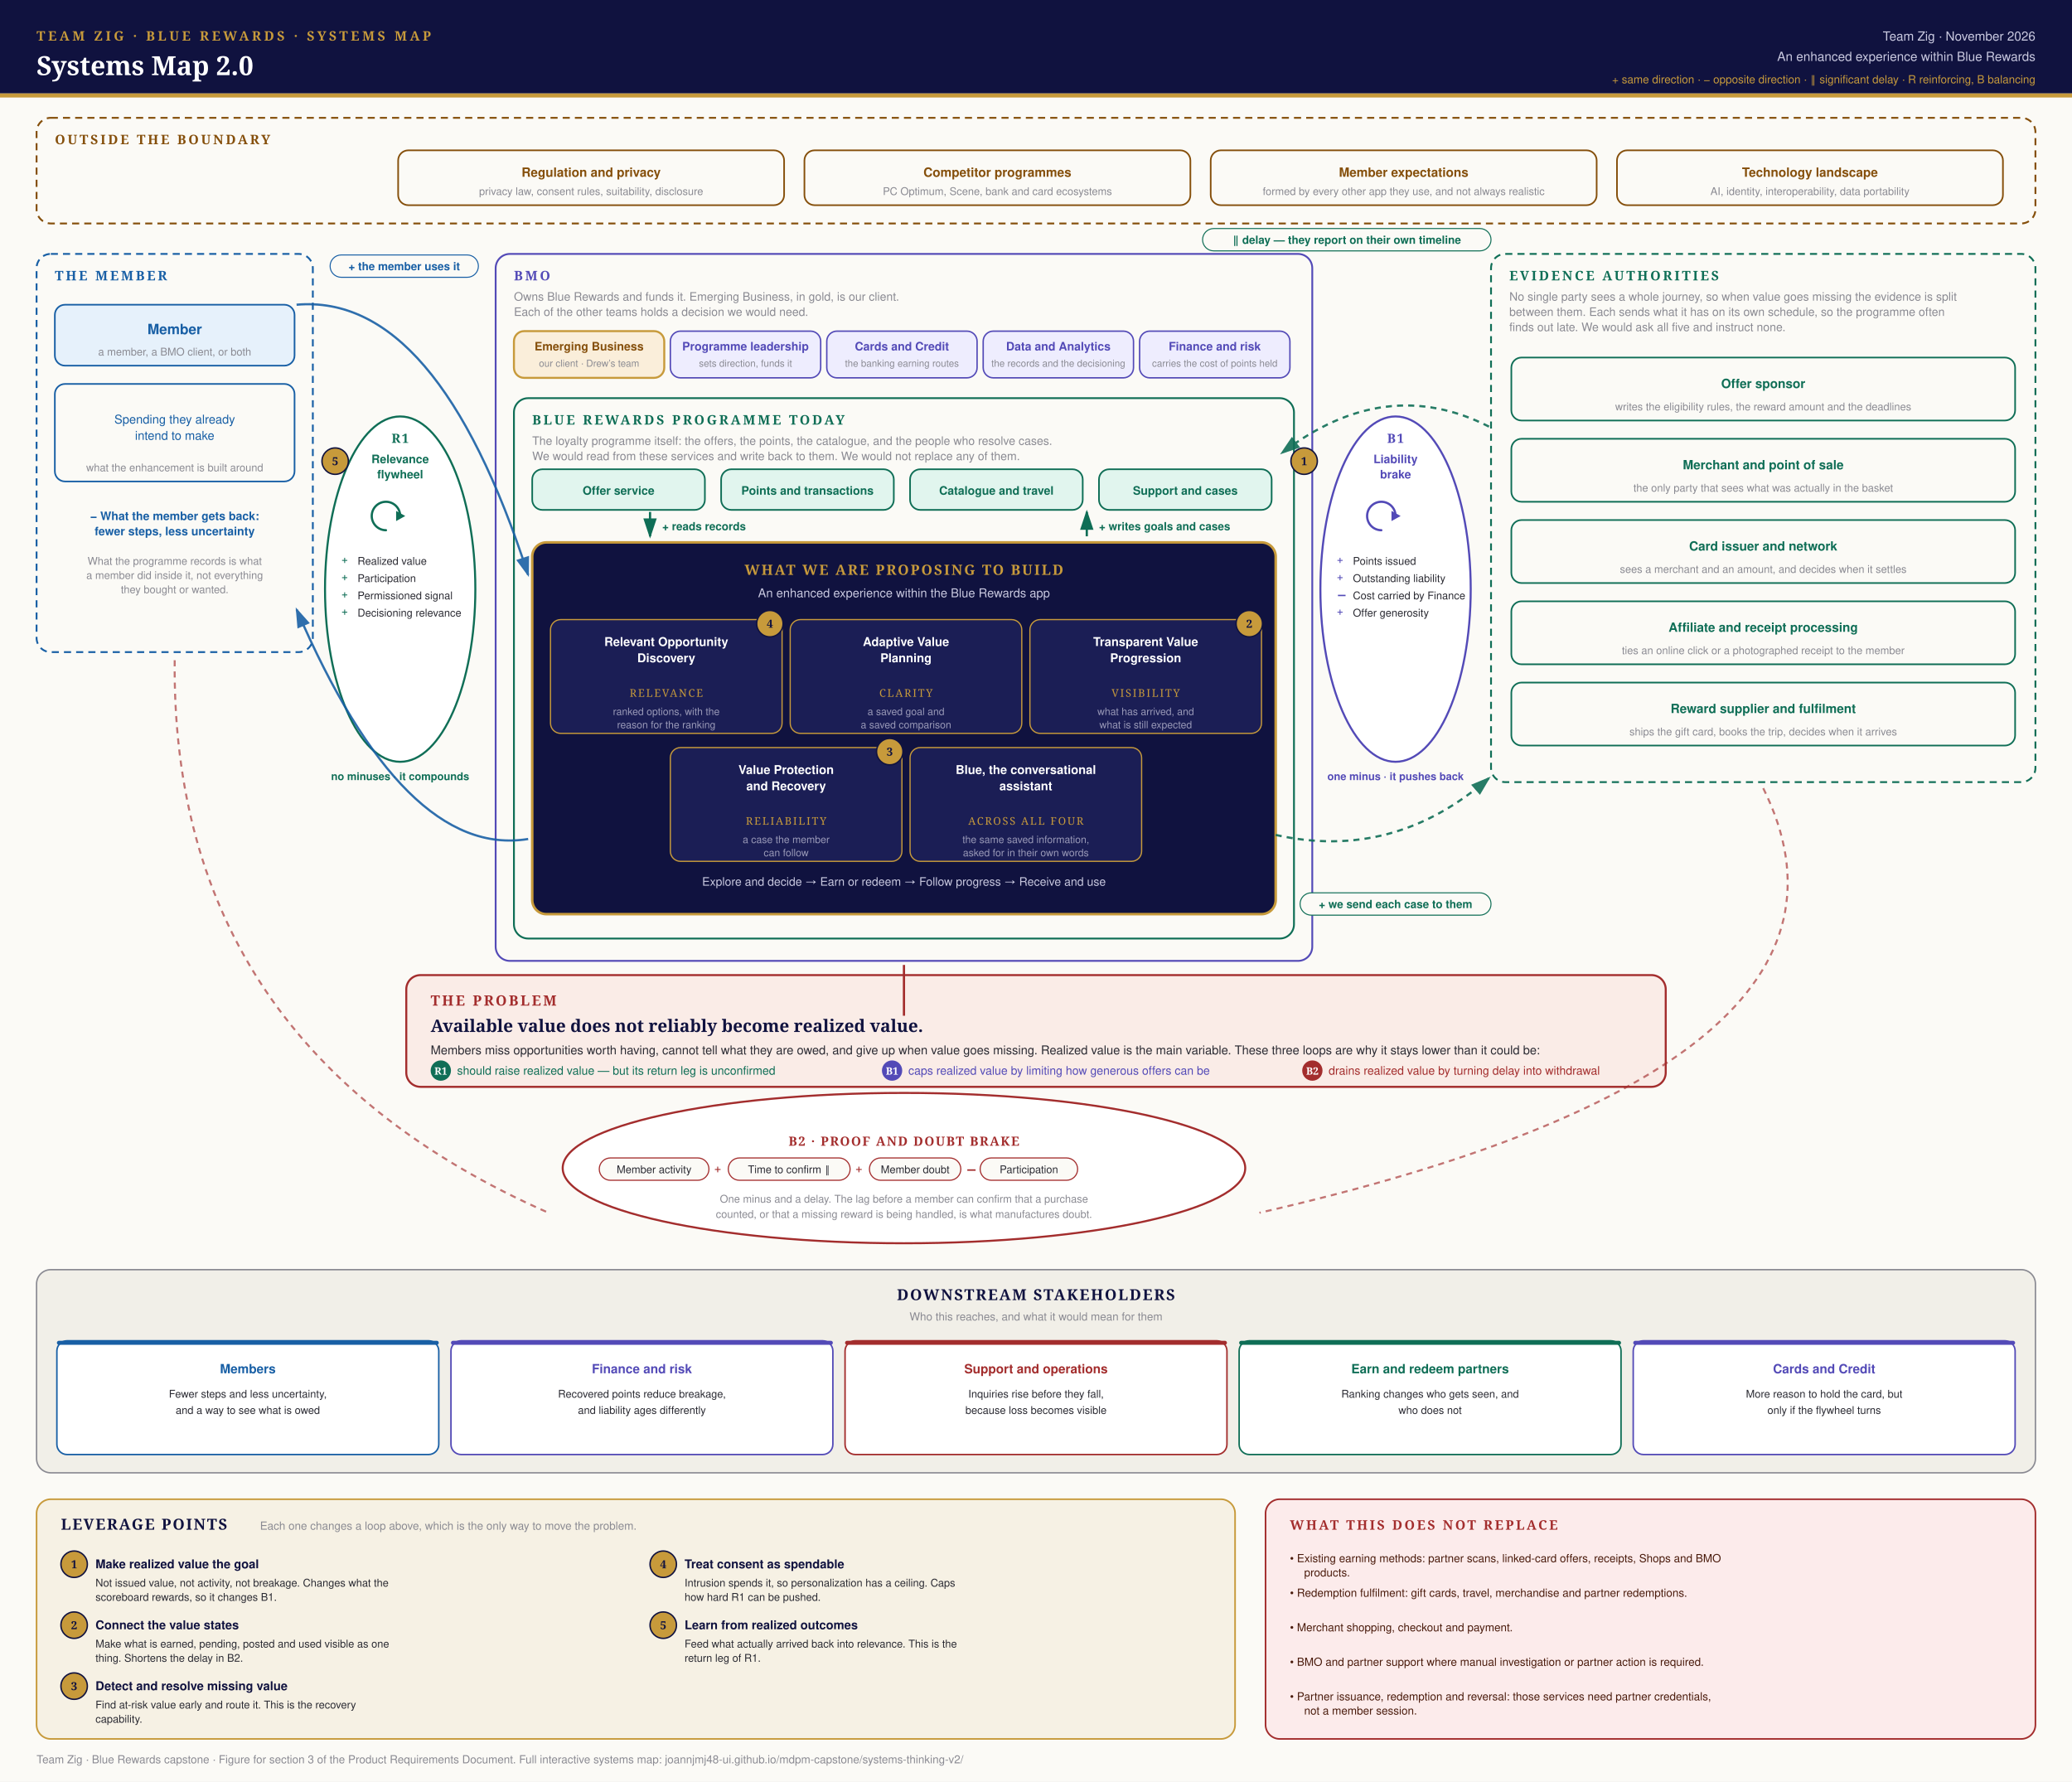
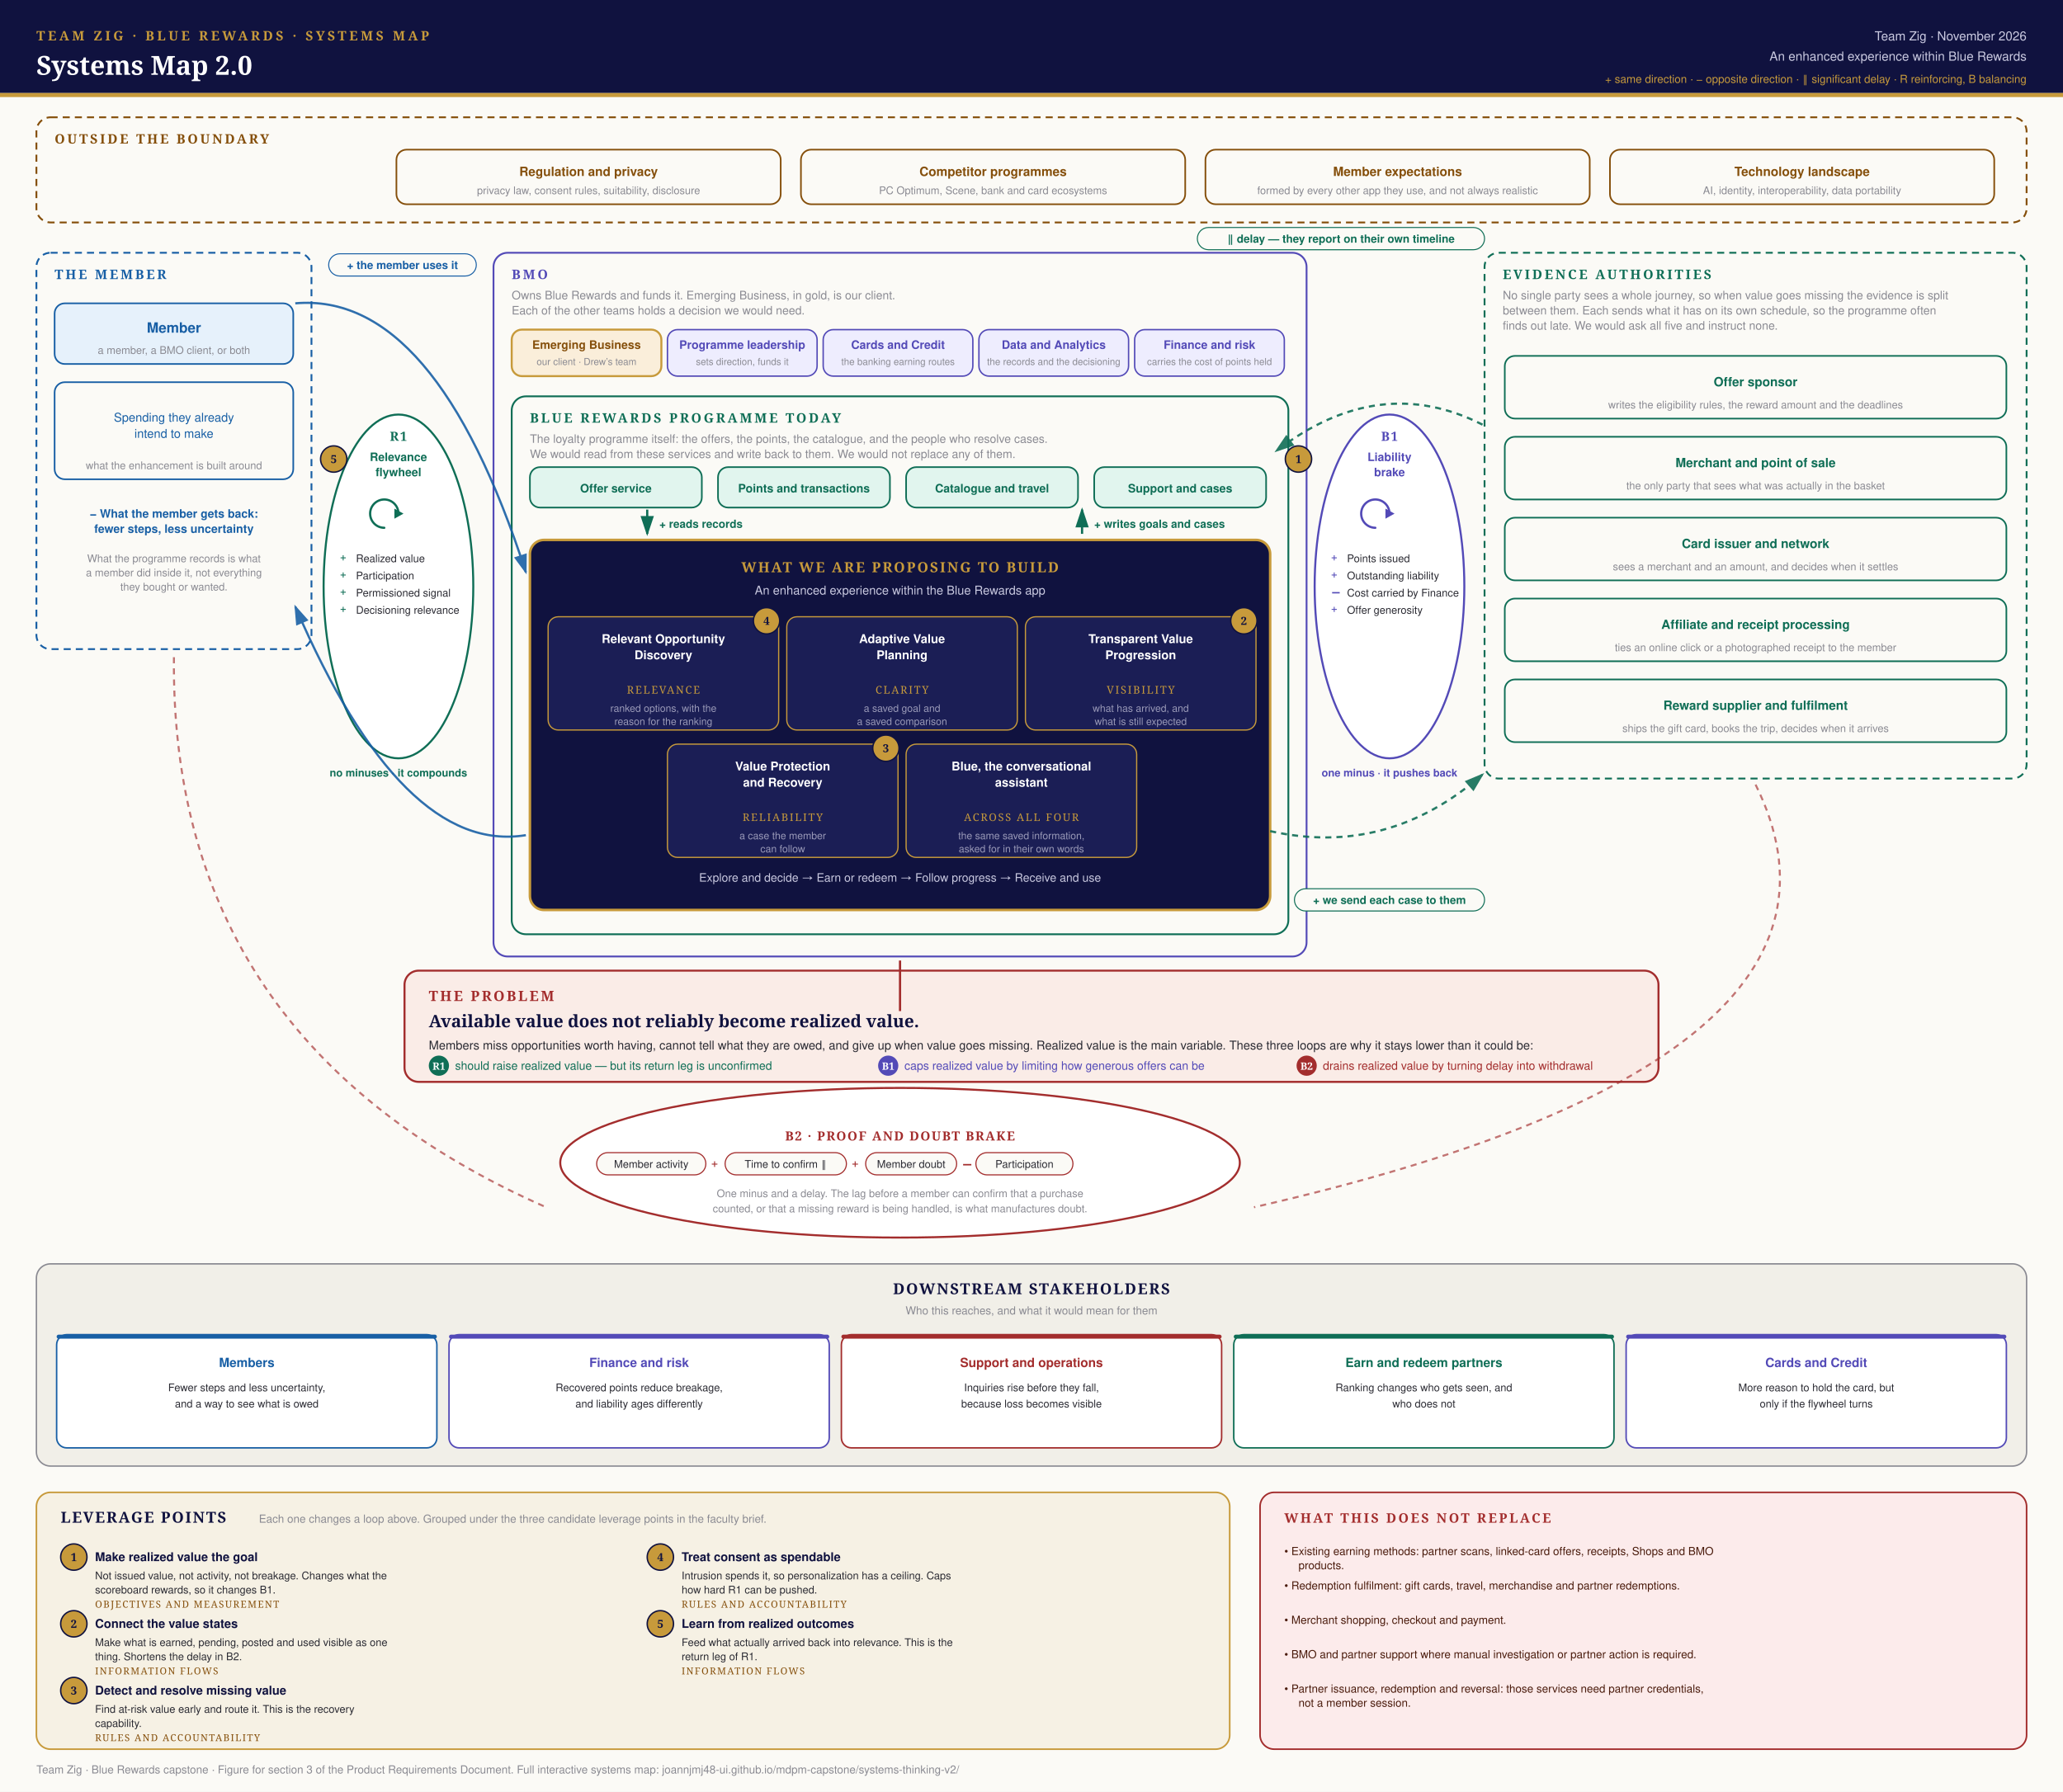
- <svg xmlns="http://www.w3.org/2000/svg" width="2040" height="1754" viewBox="0 0 2040 1754">
+ <svg xmlns="http://www.w3.org/2000/svg" width="2040" height="1772" viewBox="0 0 2040 1772">
  <defs>
    <marker id="ar_185FA5" markerWidth="10" markerHeight="10" refX="8" refY="3" orient="auto" markerUnits="strokeWidth">
      <path d="M0,0 L9,3 L0,6 Z" fill="#185FA5" />
    </marker>
    <marker id="ar_534AB7" markerWidth="10" markerHeight="10" refX="8" refY="3" orient="auto" markerUnits="strokeWidth">
      <path d="M0,0 L9,3 L0,6 Z" fill="#534AB7" />
    </marker>
    <marker id="ar_0F6E56" markerWidth="10" markerHeight="10" refX="8" refY="3" orient="auto" markerUnits="strokeWidth">
      <path d="M0,0 L9,3 L0,6 Z" fill="#0F6E56" />
    </marker>
    <marker id="ar_854F0B" markerWidth="10" markerHeight="10" refX="8" refY="3" orient="auto" markerUnits="strokeWidth">
      <path d="M0,0 L9,3 L0,6 Z" fill="#854F0B" />
    </marker>
    <marker id="ar_8a8a92" markerWidth="10" markerHeight="10" refX="8" refY="3" orient="auto" markerUnits="strokeWidth">
      <path d="M0,0 L9,3 L0,6 Z" fill="#8a8a92" />
    </marker>
    <marker id="ar_C79A3B" markerWidth="10" markerHeight="10" refX="8" refY="3" orient="auto" markerUnits="strokeWidth">
      <path d="M0,0 L9,3 L0,6 Z" fill="#C79A3B" />
    </marker>
    <marker id="ar_10123f" markerWidth="10" markerHeight="10" refX="8" refY="3" orient="auto" markerUnits="strokeWidth">
      <path d="M0,0 L9,3 L0,6 Z" fill="#10123f" />
    </marker>
  </defs>
-   <rect width="2040" height="1754" fill="#fbfaf6" />
+   <rect width="2040" height="1772" fill="#fbfaf6" />
  <rect width="2040" height="92" fill="#10123f" />
  <rect y="92" width="2040" height="4" fill="#C79A3B" />
  <text x="36" y="40" font-family="Georgia,serif" font-size="13" fill="#C79A3B" letter-spacing="2.8" font-weight="700">TEAM ZIG  ·  BLUE REWARDS  ·  SYSTEMS MAP</text>
  <text x="36" y="74" font-family="Georgia,serif" font-size="26" fill="#ffffff" font-weight="700">Systems Map 2.0</text>
  <text x="2004" y="40" text-anchor="end" font-family="Helvetica,Arial,sans-serif" font-size="12.5" fill="#c9c9e0">Team Zig · November 2026</text>
  <text x="2004" y="60" text-anchor="end" font-family="Helvetica,Arial,sans-serif" font-size="12.5" fill="#c9c9e0">An enhanced experience within Blue Rewards</text>
  <text x="2004" y="82" text-anchor="end" font-family="Helvetica,Arial,sans-serif" font-size="11" fill="#C79A3B">+ same direction · − opposite direction · ‖ significant delay · R reinforcing, B balancing</text>
  <g transform="translate(0,0)">
    <rect x="36" y="116" width="1968" height="104" rx="14" fill="none" stroke="#854F0B" stroke-width="1.8" stroke-dasharray="7 5" />
    <text x="54" y="142" font-family="Georgia,serif" font-size="13" fill="#854F0B" font-weight="700" letter-spacing="2.2">OUTSIDE THE BOUNDARY</text>
    <rect x="392" y="148" width="380" height="54" rx="10" fill="#fbfaf6" stroke="#854F0B" stroke-width="1.6" />
    <text x="582.0" y="174.0" text-anchor="middle" font-family="Helvetica,Arial,sans-serif" font-size="12.5" fill="#854F0B" font-weight="700">Regulation and privacy</text>
    <text x="582.0" y="192" text-anchor="middle" font-family="Helvetica,Arial,sans-serif" font-size="10.5" fill="#8a8a92">privacy law, consent rules, suitability, disclosure</text>
    <rect x="792" y="148" width="380" height="54" rx="10" fill="#fbfaf6" stroke="#854F0B" stroke-width="1.6" />
    <text x="982.0" y="174.0" text-anchor="middle" font-family="Helvetica,Arial,sans-serif" font-size="12.5" fill="#854F0B" font-weight="700">Competitor programmes</text>
    <text x="982.0" y="192" text-anchor="middle" font-family="Helvetica,Arial,sans-serif" font-size="10.5" fill="#8a8a92">PC Optimum, Scene, bank and card ecosystems</text>
    <rect x="1192" y="148" width="380" height="54" rx="10" fill="#fbfaf6" stroke="#854F0B" stroke-width="1.6" />
    <text x="1382.0" y="174.0" text-anchor="middle" font-family="Helvetica,Arial,sans-serif" font-size="12.5" fill="#854F0B" font-weight="700">Member expectations</text>
    <text x="1382.0" y="192" text-anchor="middle" font-family="Helvetica,Arial,sans-serif" font-size="10.5" fill="#8a8a92">formed by every other app they use, and not always realistic</text>
    <rect x="1592" y="148" width="380" height="54" rx="10" fill="#fbfaf6" stroke="#854F0B" stroke-width="1.6" />
    <text x="1782.0" y="174.0" text-anchor="middle" font-family="Helvetica,Arial,sans-serif" font-size="12.5" fill="#854F0B" font-weight="700">Technology landscape</text>
    <text x="1782.0" y="192" text-anchor="middle" font-family="Helvetica,Arial,sans-serif" font-size="10.5" fill="#8a8a92">AI, identity, interoperability, data portability</text>
    <rect x="36" y="250" width="272" height="392" rx="14" fill="none" stroke="#185FA5" stroke-width="1.8" stroke-dasharray="7 5" />
    <text x="54" y="276" font-family="Georgia,serif" font-size="13" fill="#185FA5" font-weight="700" letter-spacing="2.2">THE MEMBER</text>
    <rect x="54" y="300" width="236" height="60" rx="10" fill="#E6F1FB" stroke="#185FA5" stroke-width="1.6" />
    <text x="172.0" y="329.0" text-anchor="middle" font-family="Helvetica,Arial,sans-serif" font-size="14" fill="#185FA5" font-weight="700">Member</text>
    <text x="172.0" y="350" text-anchor="middle" font-family="Helvetica,Arial,sans-serif" font-size="10.5" fill="#8a8a92">a member, a BMO client, or both</text>
    <rect x="54" y="378" width="236" height="96" rx="10" fill="#fbfaf6" stroke="#185FA5" stroke-width="1.6" />
    <text x="172.0" y="417.0" text-anchor="middle" font-family="Helvetica,Arial,sans-serif" font-size="12" fill="#185FA5" font-weight="400">Spending they already</text>
    <text x="172.0" y="433.0" text-anchor="middle" font-family="Helvetica,Arial,sans-serif" font-size="12" fill="#185FA5" font-weight="400">intend to make</text>
    <text x="172.0" y="464" text-anchor="middle" font-family="Helvetica,Arial,sans-serif" font-size="10.5" fill="#8a8a92">what the enhancement is built around</text>
    <text x="172" y="512" text-anchor="middle" font-family="Helvetica,Arial,sans-serif" font-size="11.5" fill="#185FA5" font-weight="700">−  What the member gets back:</text>
    <text x="172" y="527" text-anchor="middle" font-family="Helvetica,Arial,sans-serif" font-size="11.5" fill="#185FA5" font-weight="700">fewer steps, less uncertainty</text>
    <text x="172" y="556" text-anchor="middle" font-family="Helvetica,Arial,sans-serif" font-size="10.5" fill="#8a8a92">What the programme records is what</text>
    <text x="172" y="570" text-anchor="middle" font-family="Helvetica,Arial,sans-serif" font-size="10.5" fill="#8a8a92">a member did inside it, not everything</text>
    <text x="172" y="584" text-anchor="middle" font-family="Helvetica,Arial,sans-serif" font-size="10.5" fill="#8a8a92">they bought or wanted.</text>
    <ellipse cx="394" cy="580" rx="74" ry="170" fill="#ffffff" stroke="#0F6E56" stroke-width="2" />
    <text x="394" y="436" text-anchor="middle" font-family="Georgia,serif" font-size="12.5" fill="#0F6E56" font-weight="700" letter-spacing="1.2">R1</text>
    <text x="394" y="456" text-anchor="middle" font-family="Helvetica,Arial,sans-serif" font-size="11.5" fill="#0F6E56" font-weight="700">Relevance</text>
    <text x="394" y="471" text-anchor="middle" font-family="Helvetica,Arial,sans-serif" font-size="11.5" fill="#0F6E56" font-weight="700">flywheel</text>
    <path d="M380,522 A 14 14 0 1 1 394,508" fill="none" stroke="#0F6E56" stroke-width="2.2" stroke-linecap="round" />
    <path d="M390,503 L399,508 L390,513 Z" fill="#0F6E56" />
    <text x="336" y="556" font-family="Georgia,serif" font-size="12" fill="#0F6E56" font-weight="700">+</text>
    <text x="352" y="556" font-family="Helvetica,Arial,sans-serif" font-size="10.5" fill="#2b2b33">Realized value</text>
    <text x="336" y="573" font-family="Georgia,serif" font-size="12" fill="#0F6E56" font-weight="700">+</text>
    <text x="352" y="573" font-family="Helvetica,Arial,sans-serif" font-size="10.5" fill="#2b2b33">Participation</text>
    <text x="336" y="590" font-family="Georgia,serif" font-size="12" fill="#0F6E56" font-weight="700">+</text>
    <text x="352" y="590" font-family="Helvetica,Arial,sans-serif" font-size="10.5" fill="#2b2b33">Permissioned signal</text>
    <text x="336" y="607" font-family="Georgia,serif" font-size="12" fill="#0F6E56" font-weight="700">+</text>
    <text x="352" y="607" font-family="Helvetica,Arial,sans-serif" font-size="10.5" fill="#2b2b33">Decisioning relevance</text>
    <text x="394" y="768" text-anchor="middle" font-family="Helvetica,Arial,sans-serif" font-size="10.5" fill="#0F6E56" font-weight="700">no minuses · it compounds</text>
    <rect x="488" y="250" width="804" height="696" rx="14" fill="none" stroke="#534AB7" stroke-width="1.8" />
    <text x="506" y="276" font-family="Georgia,serif" font-size="13" fill="#534AB7" font-weight="700" letter-spacing="2.2">BMO</text>
    <text x="506" y="296" font-family="Helvetica,Arial,sans-serif" font-size="11.5" fill="#8a8a92">Owns Blue Rewards and funds it. Emerging Business, in gold, is our client.</text>
    <text x="506" y="311" font-family="Helvetica,Arial,sans-serif" font-size="11.5" fill="#8a8a92">Each of the other teams holds a decision we would need.</text>
    <rect x="506" y="326" width="148" height="46" rx="10" fill="#FAEEDA" stroke="#C79A3B" stroke-width="2" />
    <text x="580" y="345" text-anchor="middle" font-family="Helvetica,Arial,sans-serif" font-size="11.5" fill="#854F0B" font-weight="700">Emerging Business</text>
    <text x="580" y="361" text-anchor="middle" font-family="Helvetica,Arial,sans-serif" font-size="9.5" fill="#8a8a92">our client · Drew’s team</text>
    <rect x="660" y="326" width="148" height="46" rx="10" fill="#EEEDFE" stroke="#534AB7" stroke-width="1.4" />
    <text x="734" y="345" text-anchor="middle" font-family="Helvetica,Arial,sans-serif" font-size="11.5" fill="#534AB7" font-weight="700">Programme leadership</text>
    <text x="734" y="361" text-anchor="middle" font-family="Helvetica,Arial,sans-serif" font-size="9.5" fill="#8a8a92">sets direction, funds it</text>
    <rect x="814" y="326" width="148" height="46" rx="10" fill="#EEEDFE" stroke="#534AB7" stroke-width="1.4" />
    <text x="888" y="345" text-anchor="middle" font-family="Helvetica,Arial,sans-serif" font-size="11.5" fill="#534AB7" font-weight="700">Cards and Credit</text>
    <text x="888" y="361" text-anchor="middle" font-family="Helvetica,Arial,sans-serif" font-size="9.5" fill="#8a8a92">the banking earning routes</text>
    <rect x="968" y="326" width="148" height="46" rx="10" fill="#EEEDFE" stroke="#534AB7" stroke-width="1.4" />
    <text x="1042" y="345" text-anchor="middle" font-family="Helvetica,Arial,sans-serif" font-size="11.5" fill="#534AB7" font-weight="700">Data and Analytics</text>
    <text x="1042" y="361" text-anchor="middle" font-family="Helvetica,Arial,sans-serif" font-size="9.5" fill="#8a8a92">the records and the decisioning</text>
    <rect x="1122" y="326" width="148" height="46" rx="10" fill="#EEEDFE" stroke="#534AB7" stroke-width="1.4" />
    <text x="1196" y="345" text-anchor="middle" font-family="Helvetica,Arial,sans-serif" font-size="11.5" fill="#534AB7" font-weight="700">Finance and risk</text>
    <text x="1196" y="361" text-anchor="middle" font-family="Helvetica,Arial,sans-serif" font-size="9.5" fill="#8a8a92">carries the cost of points held</text>
    <rect x="506" y="392" width="768" height="532" rx="14" fill="none" stroke="#0F6E56" stroke-width="1.8" />
    <text x="524" y="418" font-family="Georgia,serif" font-size="13" fill="#0F6E56" font-weight="700" letter-spacing="2.2">BLUE REWARDS PROGRAMME TODAY</text>
    <text x="524" y="438" font-family="Helvetica,Arial,sans-serif" font-size="11.5" fill="#8a8a92">The loyalty programme itself: the offers, the points, the catalogue, and the people who resolve cases.</text>
    <text x="524" y="453" font-family="Helvetica,Arial,sans-serif" font-size="11.5" fill="#8a8a92">We would read from these services and write back to them. We would not replace any of them.</text>
    <rect x="524" y="462" width="170" height="40" rx="10" fill="#E1F5EE" stroke="#0F6E56" stroke-width="1.6" />
    <text x="609.0" y="487.0" text-anchor="middle" font-family="Helvetica,Arial,sans-serif" font-size="11.5" fill="#0F6E56" font-weight="700">Offer service</text>
    <rect x="710" y="462" width="170" height="40" rx="10" fill="#E1F5EE" stroke="#0F6E56" stroke-width="1.6" />
    <text x="795.0" y="487.0" text-anchor="middle" font-family="Helvetica,Arial,sans-serif" font-size="11.5" fill="#0F6E56" font-weight="700">Points and transactions</text>
    <rect x="896" y="462" width="170" height="40" rx="10" fill="#E1F5EE" stroke="#0F6E56" stroke-width="1.6" />
    <text x="981.0" y="487.0" text-anchor="middle" font-family="Helvetica,Arial,sans-serif" font-size="11.5" fill="#0F6E56" font-weight="700">Catalogue and travel</text>
    <rect x="1082" y="462" width="170" height="40" rx="10" fill="#E1F5EE" stroke="#0F6E56" stroke-width="1.6" />
    <text x="1167.0" y="487.0" text-anchor="middle" font-family="Helvetica,Arial,sans-serif" font-size="11.5" fill="#0F6E56" font-weight="700">Support and cases</text>
    <rect x="524" y="534" width="732" height="366" rx="14" fill="#10123f" stroke="#C79A3B" stroke-width="2.5" />
    <text x="890" y="566" text-anchor="middle" font-family="Georgia,serif" font-size="14" fill="#C79A3B" font-weight="700" letter-spacing="1.6">WHAT WE ARE PROPOSING TO BUILD</text>
    <text x="890" y="588" text-anchor="middle" font-family="Helvetica,Arial,sans-serif" font-size="12" fill="#c9c9e0">An enhanced experience within the Blue Rewards app</text>
    <rect x="542" y="610" width="228" height="112" rx="10" fill="#1b1e55" stroke="#C79A3B" stroke-width="1.2" />
    <text x="656" y="636" text-anchor="middle" font-family="Helvetica,Arial,sans-serif" font-size="12" fill="#ffffff" font-weight="700">Relevant Opportunity</text>
    <text x="656" y="652" text-anchor="middle" font-family="Helvetica,Arial,sans-serif" font-size="12" fill="#ffffff" font-weight="700">Discovery</text>
    <text x="656" y="686" text-anchor="middle" font-family="Georgia,serif" font-size="10.5" fill="#C79A3B" letter-spacing="1.4">RELEVANCE</text>
    <text x="656" y="704" text-anchor="middle" font-family="Helvetica,Arial,sans-serif" font-size="10" fill="#9a9ab8">ranked options, with the</text>
    <text x="656" y="717" text-anchor="middle" font-family="Helvetica,Arial,sans-serif" font-size="10" fill="#9a9ab8">reason for the ranking</text>
    <rect x="778" y="610" width="228" height="112" rx="10" fill="#1b1e55" stroke="#C79A3B" stroke-width="1.2" />
    <text x="892" y="636" text-anchor="middle" font-family="Helvetica,Arial,sans-serif" font-size="12" fill="#ffffff" font-weight="700">Adaptive Value</text>
    <text x="892" y="652" text-anchor="middle" font-family="Helvetica,Arial,sans-serif" font-size="12" fill="#ffffff" font-weight="700">Planning</text>
    <text x="892" y="686" text-anchor="middle" font-family="Georgia,serif" font-size="10.5" fill="#C79A3B" letter-spacing="1.4">CLARITY</text>
    <text x="892" y="704" text-anchor="middle" font-family="Helvetica,Arial,sans-serif" font-size="10" fill="#9a9ab8">a saved goal and</text>
    <text x="892" y="717" text-anchor="middle" font-family="Helvetica,Arial,sans-serif" font-size="10" fill="#9a9ab8">a saved comparison</text>
    <rect x="1014" y="610" width="228" height="112" rx="10" fill="#1b1e55" stroke="#C79A3B" stroke-width="1.2" />
    <text x="1128" y="636" text-anchor="middle" font-family="Helvetica,Arial,sans-serif" font-size="12" fill="#ffffff" font-weight="700">Transparent Value</text>
    <text x="1128" y="652" text-anchor="middle" font-family="Helvetica,Arial,sans-serif" font-size="12" fill="#ffffff" font-weight="700">Progression</text>
    <text x="1128" y="686" text-anchor="middle" font-family="Georgia,serif" font-size="10.5" fill="#C79A3B" letter-spacing="1.4">VISIBILITY</text>
    <text x="1128" y="704" text-anchor="middle" font-family="Helvetica,Arial,sans-serif" font-size="10" fill="#9a9ab8">what has arrived, and</text>
    <text x="1128" y="717" text-anchor="middle" font-family="Helvetica,Arial,sans-serif" font-size="10" fill="#9a9ab8">what is still expected</text>
    <rect x="660" y="736" width="228" height="112" rx="10" fill="#1b1e55" stroke="#C79A3B" stroke-width="1.2" />
    <text x="774" y="762" text-anchor="middle" font-family="Helvetica,Arial,sans-serif" font-size="12" fill="#ffffff" font-weight="700">Value Protection</text>
    <text x="774" y="778" text-anchor="middle" font-family="Helvetica,Arial,sans-serif" font-size="12" fill="#ffffff" font-weight="700">and Recovery</text>
    <text x="774" y="812" text-anchor="middle" font-family="Georgia,serif" font-size="10.5" fill="#C79A3B" letter-spacing="1.4">RELIABILITY</text>
    <text x="774" y="830" text-anchor="middle" font-family="Helvetica,Arial,sans-serif" font-size="10" fill="#9a9ab8">a case the member</text>
    <text x="774" y="843" text-anchor="middle" font-family="Helvetica,Arial,sans-serif" font-size="10" fill="#9a9ab8">can follow</text>
    <rect x="896" y="736" width="228" height="112" rx="10" fill="#1b1e55" stroke="#C79A3B" stroke-width="1.2" />
    <text x="1010" y="762" text-anchor="middle" font-family="Helvetica,Arial,sans-serif" font-size="12" fill="#ffffff" font-weight="700">Blue, the conversational</text>
    <text x="1010" y="778" text-anchor="middle" font-family="Helvetica,Arial,sans-serif" font-size="12" fill="#ffffff" font-weight="700">assistant</text>
    <text x="1010" y="812" text-anchor="middle" font-family="Georgia,serif" font-size="10.5" fill="#C79A3B" letter-spacing="1.4">ACROSS ALL FOUR</text>
    <text x="1010" y="830" text-anchor="middle" font-family="Helvetica,Arial,sans-serif" font-size="10" fill="#9a9ab8">the same saved information,</text>
    <text x="1010" y="843" text-anchor="middle" font-family="Helvetica,Arial,sans-serif" font-size="10" fill="#9a9ab8">asked for in their own words</text>
    <text x="890" y="872" text-anchor="middle" font-family="Helvetica,Arial,sans-serif" font-size="11.5" fill="#c9c9e0">Explore and decide  →  Earn or redeem  →  Follow progress  →  Receive and use</text>
    <ellipse cx="1374" cy="580" rx="74" ry="170" fill="#ffffff" stroke="#534AB7" stroke-width="2" />
    <text x="1374" y="436" text-anchor="middle" font-family="Georgia,serif" font-size="12.5" fill="#534AB7" font-weight="700" letter-spacing="1.2">B1</text>
    <text x="1374" y="456" text-anchor="middle" font-family="Helvetica,Arial,sans-serif" font-size="11.5" fill="#534AB7" font-weight="700">Liability</text>
    <text x="1374" y="471" text-anchor="middle" font-family="Helvetica,Arial,sans-serif" font-size="11.5" fill="#534AB7" font-weight="700">brake</text>
    <path d="M1360,522 A 14 14 0 1 1 1374,508" fill="none" stroke="#534AB7" stroke-width="2.2" stroke-linecap="round" />
    <path d="M1370,503 L1379,508 L1370,513 Z" fill="#534AB7" />
    <text x="1316" y="556" font-family="Georgia,serif" font-size="12" fill="#534AB7" font-weight="700">+</text>
    <text x="1332" y="556" font-family="Helvetica,Arial,sans-serif" font-size="10.5" fill="#2b2b33">Points issued</text>
    <text x="1316" y="573" font-family="Georgia,serif" font-size="12" fill="#534AB7" font-weight="700">+</text>
    <text x="1332" y="573" font-family="Helvetica,Arial,sans-serif" font-size="10.5" fill="#2b2b33">Outstanding liability</text>
    <text x="1316" y="590" font-family="Georgia,serif" font-size="12" fill="#534AB7" font-weight="700">−</text>
    <text x="1332" y="590" font-family="Helvetica,Arial,sans-serif" font-size="10.5" fill="#2b2b33">Cost carried by Finance</text>
    <text x="1316" y="607" font-family="Georgia,serif" font-size="12" fill="#534AB7" font-weight="700">+</text>
    <text x="1332" y="607" font-family="Helvetica,Arial,sans-serif" font-size="10.5" fill="#2b2b33">Offer generosity</text>
    <text x="1374" y="768" text-anchor="middle" font-family="Helvetica,Arial,sans-serif" font-size="10.5" fill="#534AB7" font-weight="700">one minus · it pushes back</text>
    <rect x="1468" y="250" width="536" height="520" rx="14" fill="none" stroke="#0F6E56" stroke-width="1.8" stroke-dasharray="7 5" />
    <text x="1486" y="276" font-family="Georgia,serif" font-size="13" fill="#0F6E56" font-weight="700" letter-spacing="2.2">EVIDENCE AUTHORITIES</text>
    <text x="1486" y="296" font-family="Helvetica,Arial,sans-serif" font-size="11.5" fill="#8a8a92">No single party sees a whole journey, so when value goes missing the evidence is split</text>
    <text x="1486" y="311" font-family="Helvetica,Arial,sans-serif" font-size="11.5" fill="#8a8a92">between them. Each sends what it has on its own schedule, so the programme often</text>
    <text x="1486" y="326" font-family="Helvetica,Arial,sans-serif" font-size="11.5" fill="#8a8a92">finds out late. We would ask all five and instruct none.</text>
    <rect x="1488" y="352" width="496" height="62" rx="10" fill="#fbfaf6" stroke="#0F6E56" stroke-width="1.6" />
    <text x="1736.0" y="382.0" text-anchor="middle" font-family="Helvetica,Arial,sans-serif" font-size="12.5" fill="#0F6E56" font-weight="700">Offer sponsor</text>
    <text x="1736.0" y="404" text-anchor="middle" font-family="Helvetica,Arial,sans-serif" font-size="10.5" fill="#8a8a92">writes the eligibility rules, the reward amount and the deadlines</text>
    <rect x="1488" y="432" width="496" height="62" rx="10" fill="#fbfaf6" stroke="#0F6E56" stroke-width="1.6" />
    <text x="1736.0" y="462.0" text-anchor="middle" font-family="Helvetica,Arial,sans-serif" font-size="12.5" fill="#0F6E56" font-weight="700">Merchant and point of sale</text>
    <text x="1736.0" y="484" text-anchor="middle" font-family="Helvetica,Arial,sans-serif" font-size="10.5" fill="#8a8a92">the only party that sees what was actually in the basket</text>
    <rect x="1488" y="512" width="496" height="62" rx="10" fill="#fbfaf6" stroke="#0F6E56" stroke-width="1.6" />
    <text x="1736.0" y="542.0" text-anchor="middle" font-family="Helvetica,Arial,sans-serif" font-size="12.5" fill="#0F6E56" font-weight="700">Card issuer and network</text>
    <text x="1736.0" y="564" text-anchor="middle" font-family="Helvetica,Arial,sans-serif" font-size="10.5" fill="#8a8a92">sees a merchant and an amount, and decides when it settles</text>
    <rect x="1488" y="592" width="496" height="62" rx="10" fill="#fbfaf6" stroke="#0F6E56" stroke-width="1.6" />
    <text x="1736.0" y="622.0" text-anchor="middle" font-family="Helvetica,Arial,sans-serif" font-size="12.5" fill="#0F6E56" font-weight="700">Affiliate and receipt processing</text>
    <text x="1736.0" y="644" text-anchor="middle" font-family="Helvetica,Arial,sans-serif" font-size="10.5" fill="#8a8a92">ties an online click or a photographed receipt to the member</text>
    <rect x="1488" y="672" width="496" height="62" rx="10" fill="#fbfaf6" stroke="#0F6E56" stroke-width="1.6" />
    <text x="1736.0" y="702.0" text-anchor="middle" font-family="Helvetica,Arial,sans-serif" font-size="12.5" fill="#0F6E56" font-weight="700">Reward supplier and fulfilment</text>
    <text x="1736.0" y="724" text-anchor="middle" font-family="Helvetica,Arial,sans-serif" font-size="10.5" fill="#8a8a92">ships the gift card, books the trip, decides when it arrives</text>
    <path d="M292,300 Q430,288 520,566" fill="none" stroke="#185FA5" stroke-width="2.2" marker-end="url(#ar_185FA5)" opacity="0.9" />
    <rect x="325.0" y="251" width="146.0" height="22" rx="11" fill="#fbfaf6" stroke="#185FA5" stroke-width="1" />
    <text x="398" y="266" text-anchor="middle" font-family="Helvetica,Arial,sans-serif" font-size="11" fill="#185FA5" font-weight="700">+  the member uses it</text>
    <path d="M520,826 Q398,846 292,600" fill="none" stroke="#185FA5" stroke-width="2.2" marker-end="url(#ar_185FA5)" opacity="0.9" />
    <line x1="640" y1="504" x2="640" y2="528" stroke="#0F6E56" stroke-width="2.2" marker-end="url(#ar_0F6E56)" />
    <text x="652" y="522" font-family="Helvetica,Arial,sans-serif" font-size="11" fill="#0F6E56" font-weight="700">+  reads records</text>
    <line x1="1070" y1="528" x2="1070" y2="504" stroke="#0F6E56" stroke-width="2.2" marker-end="url(#ar_0F6E56)" />
    <text x="1082" y="522" font-family="Helvetica,Arial,sans-serif" font-size="11" fill="#0F6E56" font-weight="700">+  writes goals and cases</text>
    <path d="M1466,420 Q1364,368 1262,446" fill="none" stroke="#0F6E56" stroke-width="2.2" stroke-dasharray="6 5" marker-end="url(#ar_0F6E56)" opacity="0.9" />
    <rect x="1184.0" y="225" width="284.0" height="22" rx="11" fill="#fbfaf6" stroke="#0F6E56" stroke-width="1" />
    <text x="1326" y="240" text-anchor="middle" font-family="Helvetica,Arial,sans-serif" font-size="11" fill="#0F6E56" font-weight="700">‖  delay — they report on their own timeline</text>
    <path d="M1256,822 Q1372,848 1466,766" fill="none" stroke="#0F6E56" stroke-width="2.2" stroke-dasharray="6 5" marker-end="url(#ar_0F6E56)" opacity="0.9" />
    <rect x="1280.0" y="879" width="188.0" height="22" rx="11" fill="#fbfaf6" stroke="#0F6E56" stroke-width="1" />
    <text x="1374" y="894" text-anchor="middle" font-family="Helvetica,Arial,sans-serif" font-size="11" fill="#0F6E56" font-weight="700">+  we send each case to them</text>
  </g>
  <g transform="translate(0,-46)">
    <rect x="400" y="1006" width="1240" height="110" rx="14" fill="#FAECE7" stroke="#A32D2D" stroke-width="2" />
    <text x="424" y="1036" font-family="Georgia,serif" font-size="14" fill="#A32D2D" font-weight="700" letter-spacing="2">THE PROBLEM</text>
    <text x="424" y="1062" font-family="Georgia,serif" font-size="17" fill="#10123f" font-weight="700">Available value does not reliably become realized value.</text>
    <text x="424" y="1084" font-family="Helvetica,Arial,sans-serif" font-size="12" fill="#2b2b33">Members miss opportunities worth having, cannot tell what they are owed, and give up when value goes missing. Realized value is the main variable. These three loops are why it stays lower than it could be:</text>
    <circle cx="434" cy="1100" r="10" fill="#0F6E56" />
    <text x="434" y="1104" text-anchor="middle" font-family="Georgia,serif" font-size="10" fill="#ffffff" font-weight="700">R1</text>
    <text x="450" y="1104" font-family="Helvetica,Arial,sans-serif" font-size="11.5" fill="#0F6E56">should raise realized value — but its return leg is unconfirmed</text>
    <circle cx="878.3" cy="1100" r="10" fill="#534AB7" />
    <text x="878.3" y="1104" text-anchor="middle" font-family="Georgia,serif" font-size="10" fill="#ffffff" font-weight="700">B1</text>
    <text x="894.3" y="1104" font-family="Helvetica,Arial,sans-serif" font-size="11.5" fill="#534AB7">caps realized value by limiting how generous offers can be</text>
    <circle cx="1292.1" cy="1100" r="10" fill="#A32D2D" />
    <text x="1292.1" y="1104" text-anchor="middle" font-family="Georgia,serif" font-size="10" fill="#ffffff" font-weight="700">B2</text>
    <text x="1308.1" y="1104" font-family="Helvetica,Arial,sans-serif" font-size="11.5" fill="#A32D2D">drains realized value by turning delay into withdrawal</text>
    <ellipse cx="890" cy="1196" rx="336" ry="74" fill="#ffffff" stroke="#A32D2D" stroke-width="2" />
    <text x="890" y="1174" text-anchor="middle" font-family="Georgia,serif" font-size="12.5" fill="#A32D2D" font-weight="700" letter-spacing="1.2">B2  ·  PROOF AND DOUBT BRAKE</text>
    <rect x="590" y="1186" width="108.0" height="22" rx="11" fill="#fbfaf6" stroke="#A32D2D" stroke-width="1.1" />
    <text x="644.0" y="1201" text-anchor="middle" font-family="Helvetica,Arial,sans-serif" font-size="10.5" fill="#2b2b33">Member activity</text>
    <text x="703.0" y="1202" font-family="Georgia,serif" font-size="13" fill="#A32D2D" font-weight="700">+</text>
    <rect x="717.0" y="1186" width="120.0" height="22" rx="11" fill="#fbfaf6" stroke="#A32D2D" stroke-width="1.1" />
    <text x="777.0" y="1201" text-anchor="middle" font-family="Helvetica,Arial,sans-serif" font-size="10.5" fill="#2b2b33">Time to confirm ‖</text>
    <text x="842.0" y="1202" font-family="Georgia,serif" font-size="13" fill="#A32D2D" font-weight="700">+</text>
    <rect x="856.0" y="1186" width="90.0" height="22" rx="11" fill="#fbfaf6" stroke="#A32D2D" stroke-width="1.1" />
    <text x="901.0" y="1201" text-anchor="middle" font-family="Helvetica,Arial,sans-serif" font-size="10.5" fill="#2b2b33">Member doubt</text>
    <text x="951.0" y="1202" font-family="Georgia,serif" font-size="13" fill="#A32D2D" font-weight="700">−</text>
    <rect x="965.0" y="1186" width="96.0" height="22" rx="11" fill="#fbfaf6" stroke="#A32D2D" stroke-width="1.1" />
    <text x="1013.0" y="1201" text-anchor="middle" font-family="Helvetica,Arial,sans-serif" font-size="10.5" fill="#2b2b33">Participation</text>
    <text x="890" y="1230" text-anchor="middle" font-family="Helvetica,Arial,sans-serif" font-size="10.5" fill="#8a8a92">One minus and a delay. The lag before a member can confirm that a purchase</text>
    <text x="890" y="1245" text-anchor="middle" font-family="Helvetica,Arial,sans-serif" font-size="10.5" fill="#8a8a92">counted, or that a missing reward is being handled, is what manufactures doubt.</text>
    <line x1="890" y1="996" x2="890" y2="1046" stroke="#A32D2D" stroke-width="2.2" marker-end="url(#ar_A32D2D)" />
    <path d="M1736,822 Q1872,1096 1240,1240" fill="none" stroke="#A32D2D" stroke-width="2" stroke-dasharray="6 5" marker-end="url(#ar_A32D2D)" opacity="0.65" />
    <path d="M172,696 Q168,1076 540,1240" fill="none" stroke="#A32D2D" stroke-width="2" stroke-dasharray="6 5" marker-end="url(#ar_A32D2D)" opacity="0.65" />
    <circle cx="1284" cy="500" r="13" fill="#C79A3B" stroke="#10123f" stroke-width="1.4" />
    <text x="1284" y="504" text-anchor="middle" font-family="Georgia,serif" font-size="11" fill="#10123f" font-weight="700">1</text>
    <circle cx="1230" cy="660" r="13" fill="#C79A3B" stroke="#10123f" stroke-width="1.4" />
    <text x="1230" y="664" text-anchor="middle" font-family="Georgia,serif" font-size="11" fill="#10123f" font-weight="700">2</text>
    <circle cx="876" cy="786" r="13" fill="#C79A3B" stroke="#10123f" stroke-width="1.4" />
    <text x="876" y="790" text-anchor="middle" font-family="Georgia,serif" font-size="11" fill="#10123f" font-weight="700">3</text>
    <circle cx="758" cy="660" r="13" fill="#C79A3B" stroke="#10123f" stroke-width="1.4" />
    <text x="758" y="664" text-anchor="middle" font-family="Georgia,serif" font-size="11" fill="#10123f" font-weight="700">4</text>
    <circle cx="330" cy="500" r="13" fill="#C79A3B" stroke="#10123f" stroke-width="1.4" />
    <text x="330" y="504" text-anchor="middle" font-family="Georgia,serif" font-size="11" fill="#10123f" font-weight="700">5</text>
-     <rect x="36" y="1522" width="1180" height="236" rx="14" fill="#F6F1E4" stroke="#C79A3B" stroke-width="1.6" />
+     <rect x="36" y="1522" width="1180" height="254" rx="14" fill="#F6F1E4" stroke="#C79A3B" stroke-width="1.6" />
    <text x="60" y="1552" font-family="Georgia,serif" font-size="15" fill="#10123f" font-weight="700" letter-spacing="1.4">LEVERAGE POINTS</text>
-     <text x="256" y="1552" font-family="Helvetica,Arial,sans-serif" font-size="11" fill="#8a8a92">Each one changes a loop above, which is the only way to move the problem.</text>
+     <text x="256" y="1552" font-family="Helvetica,Arial,sans-serif" font-size="11" fill="#8a8a92">Each one changes a loop above. Grouped under the three candidate leverage points in the faculty brief.</text>
    <circle cx="73" cy="1586" r="13" fill="#C79A3B" stroke="#10123f" stroke-width="1.4" />
    <text x="73" y="1590" text-anchor="middle" font-family="Georgia,serif" font-size="11" fill="#10123f" font-weight="700">1</text>
    <text x="94" y="1590" font-family="Helvetica,Arial,sans-serif" font-size="12" fill="#10123f" font-weight="700">Make realized value the goal</text>
    <text x="94" y="1608" font-family="Helvetica,Arial,sans-serif" font-size="10.5" fill="#2b2b33">Not issued value, not activity, not breakage. Changes what the</text>
    <text x="94" y="1622" font-family="Helvetica,Arial,sans-serif" font-size="10.5" fill="#2b2b33">scoreboard rewards, so it changes B1.</text>
-     <circle cx="73" cy="1646" r="13" fill="#C79A3B" stroke="#10123f" stroke-width="1.4" />
-     <text x="73" y="1650" text-anchor="middle" font-family="Georgia,serif" font-size="11" fill="#10123f" font-weight="700">2</text>
-     <text x="94" y="1650" font-family="Helvetica,Arial,sans-serif" font-size="12" fill="#10123f" font-weight="700">Connect the value states</text>
-     <text x="94" y="1668" font-family="Helvetica,Arial,sans-serif" font-size="10.5" fill="#2b2b33">Make what is earned, pending, posted and used visible as one</text>
-     <text x="94" y="1682" font-family="Helvetica,Arial,sans-serif" font-size="10.5" fill="#2b2b33">thing. Shortens the delay in B2.</text>
-     <circle cx="73" cy="1706" r="13" fill="#C79A3B" stroke="#10123f" stroke-width="1.4" />
-     <text x="73" y="1710" text-anchor="middle" font-family="Georgia,serif" font-size="11" fill="#10123f" font-weight="700">3</text>
-     <text x="94" y="1710" font-family="Helvetica,Arial,sans-serif" font-size="12" fill="#10123f" font-weight="700">Detect and resolve missing value</text>
-     <text x="94" y="1728" font-family="Helvetica,Arial,sans-serif" font-size="10.5" fill="#2b2b33">Find at-risk value early and route it. This is the recovery</text>
-     <text x="94" y="1742" font-family="Helvetica,Arial,sans-serif" font-size="10.5" fill="#2b2b33">capability.</text>
+     <text x="94" y="1636" font-family="Georgia,serif" font-size="9.5" fill="#854F0B" letter-spacing="1.1">OBJECTIVES AND MEASUREMENT</text>
+     <circle cx="73" cy="1652" r="13" fill="#C79A3B" stroke="#10123f" stroke-width="1.4" />
+     <text x="73" y="1656" text-anchor="middle" font-family="Georgia,serif" font-size="11" fill="#10123f" font-weight="700">2</text>
+     <text x="94" y="1656" font-family="Helvetica,Arial,sans-serif" font-size="12" fill="#10123f" font-weight="700">Connect the value states</text>
+     <text x="94" y="1674" font-family="Helvetica,Arial,sans-serif" font-size="10.5" fill="#2b2b33">Make what is earned, pending, posted and used visible as one</text>
+     <text x="94" y="1688" font-family="Helvetica,Arial,sans-serif" font-size="10.5" fill="#2b2b33">thing. Shortens the delay in B2.</text>
+     <text x="94" y="1702" font-family="Georgia,serif" font-size="9.5" fill="#854F0B" letter-spacing="1.1">INFORMATION FLOWS</text>
+     <circle cx="73" cy="1718" r="13" fill="#C79A3B" stroke="#10123f" stroke-width="1.4" />
+     <text x="73" y="1722" text-anchor="middle" font-family="Georgia,serif" font-size="11" fill="#10123f" font-weight="700">3</text>
+     <text x="94" y="1722" font-family="Helvetica,Arial,sans-serif" font-size="12" fill="#10123f" font-weight="700">Detect and resolve missing value</text>
+     <text x="94" y="1740" font-family="Helvetica,Arial,sans-serif" font-size="10.5" fill="#2b2b33">Find at-risk value early and route it. This is the recovery</text>
+     <text x="94" y="1754" font-family="Helvetica,Arial,sans-serif" font-size="10.5" fill="#2b2b33">capability.</text>
+     <text x="94" y="1768" font-family="Georgia,serif" font-size="9.5" fill="#854F0B" letter-spacing="1.1">RULES AND ACCOUNTABILITY</text>
    <circle cx="653" cy="1586" r="13" fill="#C79A3B" stroke="#10123f" stroke-width="1.4" />
    <text x="653" y="1590" text-anchor="middle" font-family="Georgia,serif" font-size="11" fill="#10123f" font-weight="700">4</text>
    <text x="674" y="1590" font-family="Helvetica,Arial,sans-serif" font-size="12" fill="#10123f" font-weight="700">Treat consent as spendable</text>
    <text x="674" y="1608" font-family="Helvetica,Arial,sans-serif" font-size="10.5" fill="#2b2b33">Intrusion spends it, so personalization has a ceiling. Caps</text>
    <text x="674" y="1622" font-family="Helvetica,Arial,sans-serif" font-size="10.5" fill="#2b2b33">how hard R1 can be pushed.</text>
-     <circle cx="653" cy="1646" r="13" fill="#C79A3B" stroke="#10123f" stroke-width="1.4" />
-     <text x="653" y="1650" text-anchor="middle" font-family="Georgia,serif" font-size="11" fill="#10123f" font-weight="700">5</text>
-     <text x="674" y="1650" font-family="Helvetica,Arial,sans-serif" font-size="12" fill="#10123f" font-weight="700">Learn from realized outcomes</text>
-     <text x="674" y="1668" font-family="Helvetica,Arial,sans-serif" font-size="10.5" fill="#2b2b33">Feed what actually arrived back into relevance. This is the</text>
-     <text x="674" y="1682" font-family="Helvetica,Arial,sans-serif" font-size="10.5" fill="#2b2b33">return leg of R1.</text>
+     <text x="674" y="1636" font-family="Georgia,serif" font-size="9.5" fill="#854F0B" letter-spacing="1.1">RULES AND ACCOUNTABILITY</text>
+     <circle cx="653" cy="1652" r="13" fill="#C79A3B" stroke="#10123f" stroke-width="1.4" />
+     <text x="653" y="1656" text-anchor="middle" font-family="Georgia,serif" font-size="11" fill="#10123f" font-weight="700">5</text>
+     <text x="674" y="1656" font-family="Helvetica,Arial,sans-serif" font-size="12" fill="#10123f" font-weight="700">Learn from realized outcomes</text>
+     <text x="674" y="1674" font-family="Helvetica,Arial,sans-serif" font-size="10.5" fill="#2b2b33">Feed what actually arrived back into relevance. This is the</text>
+     <text x="674" y="1688" font-family="Helvetica,Arial,sans-serif" font-size="10.5" fill="#2b2b33">return leg of R1.</text>
+     <text x="674" y="1702" font-family="Georgia,serif" font-size="9.5" fill="#854F0B" letter-spacing="1.1">INFORMATION FLOWS</text>
    <rect x="36" y="1296" width="1968" height="200" rx="14" fill="#F1EFE8" stroke="#8a8a92" stroke-width="1.4" />
    <text x="1020.0" y="1326" text-anchor="middle" font-family="Georgia,serif" font-size="15" fill="#10123f" font-weight="700" letter-spacing="1.4">DOWNSTREAM STAKEHOLDERS</text>
    <text x="1020.0" y="1346" text-anchor="middle" font-family="Helvetica,Arial,sans-serif" font-size="11" fill="#8a8a92">Who this reaches, and what it would mean for them</text>
    <rect x="56.0" y="1366" width="376.0" height="112" rx="10" fill="#ffffff" stroke="#185FA5" stroke-width="1.5" />
    <rect x="56.0" y="1366" width="376.0" height="4" rx="2" fill="#185FA5" />
    <text x="244.0" y="1398" text-anchor="middle" font-family="Helvetica,Arial,sans-serif" font-size="12.5" fill="#185FA5" font-weight="700">Members</text>
    <text x="244.0" y="1422" text-anchor="middle" font-family="Helvetica,Arial,sans-serif" font-size="10.5" fill="#2b2b33">Fewer steps and less uncertainty,</text>
    <text x="244.0" y="1438" text-anchor="middle" font-family="Helvetica,Arial,sans-serif" font-size="10.5" fill="#2b2b33">and a way to see what is owed</text>
    <rect x="444.0" y="1366" width="376.0" height="112" rx="10" fill="#ffffff" stroke="#534AB7" stroke-width="1.5" />
    <rect x="444.0" y="1366" width="376.0" height="4" rx="2" fill="#534AB7" />
    <text x="632.0" y="1398" text-anchor="middle" font-family="Helvetica,Arial,sans-serif" font-size="12.5" fill="#534AB7" font-weight="700">Finance and risk</text>
    <text x="632.0" y="1422" text-anchor="middle" font-family="Helvetica,Arial,sans-serif" font-size="10.5" fill="#2b2b33">Recovered points reduce breakage,</text>
    <text x="632.0" y="1438" text-anchor="middle" font-family="Helvetica,Arial,sans-serif" font-size="10.5" fill="#2b2b33">and liability ages differently</text>
    <rect x="832.0" y="1366" width="376.0" height="112" rx="10" fill="#ffffff" stroke="#A32D2D" stroke-width="1.5" />
    <rect x="832.0" y="1366" width="376.0" height="4" rx="2" fill="#A32D2D" />
    <text x="1020.0" y="1398" text-anchor="middle" font-family="Helvetica,Arial,sans-serif" font-size="12.5" fill="#A32D2D" font-weight="700">Support and operations</text>
    <text x="1020.0" y="1422" text-anchor="middle" font-family="Helvetica,Arial,sans-serif" font-size="10.5" fill="#2b2b33">Inquiries rise before they fall,</text>
    <text x="1020.0" y="1438" text-anchor="middle" font-family="Helvetica,Arial,sans-serif" font-size="10.5" fill="#2b2b33">because loss becomes visible</text>
    <rect x="1220.0" y="1366" width="376.0" height="112" rx="10" fill="#ffffff" stroke="#0F6E56" stroke-width="1.5" />
    <rect x="1220.0" y="1366" width="376.0" height="4" rx="2" fill="#0F6E56" />
    <text x="1408.0" y="1398" text-anchor="middle" font-family="Helvetica,Arial,sans-serif" font-size="12.5" fill="#0F6E56" font-weight="700">Earn and redeem partners</text>
    <text x="1408.0" y="1422" text-anchor="middle" font-family="Helvetica,Arial,sans-serif" font-size="10.5" fill="#2b2b33">Ranking changes who gets seen, and</text>
    <text x="1408.0" y="1438" text-anchor="middle" font-family="Helvetica,Arial,sans-serif" font-size="10.5" fill="#2b2b33">who does not</text>
    <rect x="1608.0" y="1366" width="376.0" height="112" rx="10" fill="#ffffff" stroke="#534AB7" stroke-width="1.5" />
    <rect x="1608.0" y="1366" width="376.0" height="4" rx="2" fill="#534AB7" />
    <text x="1796.0" y="1398" text-anchor="middle" font-family="Helvetica,Arial,sans-serif" font-size="12.5" fill="#534AB7" font-weight="700">Cards and Credit</text>
    <text x="1796.0" y="1422" text-anchor="middle" font-family="Helvetica,Arial,sans-serif" font-size="10.5" fill="#2b2b33">More reason to hold the card, but</text>
    <text x="1796.0" y="1438" text-anchor="middle" font-family="Helvetica,Arial,sans-serif" font-size="10.5" fill="#2b2b33">only if the flywheel turns</text>
-     <rect x="1246" y="1522" width="758" height="236" rx="14" fill="#FCEBEB" stroke="#A32D2D" stroke-width="1.6" />
+     <rect x="1246" y="1522" width="758" height="254" rx="14" fill="#FCEBEB" stroke="#A32D2D" stroke-width="1.6" />
    <text x="1270" y="1552" font-family="Georgia,serif" font-size="13" fill="#A32D2D" font-weight="700" letter-spacing="2">WHAT THIS DOES NOT REPLACE</text>
    <text x="1270" y="1584" font-family="Helvetica,Arial,sans-serif" font-size="11" fill="#4A1B0C">•  Existing earning methods: partner scans, linked-card offers, receipts, Shops and BMO</text>
    <text x="1284" y="1598" font-family="Helvetica,Arial,sans-serif" font-size="11" fill="#4A1B0C">products.</text>
    <text x="1270" y="1618" font-family="Helvetica,Arial,sans-serif" font-size="11" fill="#4A1B0C">•  Redemption fulfilment: gift cards, travel, merchandise and partner redemptions.</text>
    <text x="1270" y="1652" font-family="Helvetica,Arial,sans-serif" font-size="11" fill="#4A1B0C">•  Merchant shopping, checkout and payment.</text>
    <text x="1270" y="1686" font-family="Helvetica,Arial,sans-serif" font-size="11" fill="#4A1B0C">•  BMO and partner support where manual investigation or partner action is required.</text>
    <text x="1270" y="1720" font-family="Helvetica,Arial,sans-serif" font-size="11" fill="#4A1B0C">•  Partner issuance, redemption and reversal: those services need partner credentials,</text>
    <text x="1284" y="1734" font-family="Helvetica,Arial,sans-serif" font-size="11" fill="#4A1B0C">not a member session.</text>
-     <text x="36" y="1782" font-family="Helvetica,Arial,sans-serif" font-size="11" fill="#8a8a92">Team Zig · Blue Rewards capstone · Figure for section 3 of the Product Requirements Document. Full interactive systems map: joannjmj48-ui.github.io/mdpm-capstone/systems-thinking-v2/</text>
+     <text x="36" y="1800" font-family="Helvetica,Arial,sans-serif" font-size="11" fill="#8a8a92">Team Zig · Blue Rewards capstone · Figure for section 3 of the Product Requirements Document. Full interactive systems map: joannjmj48-ui.github.io/mdpm-capstone/systems-thinking-v2/</text>
  </g>
</svg>
